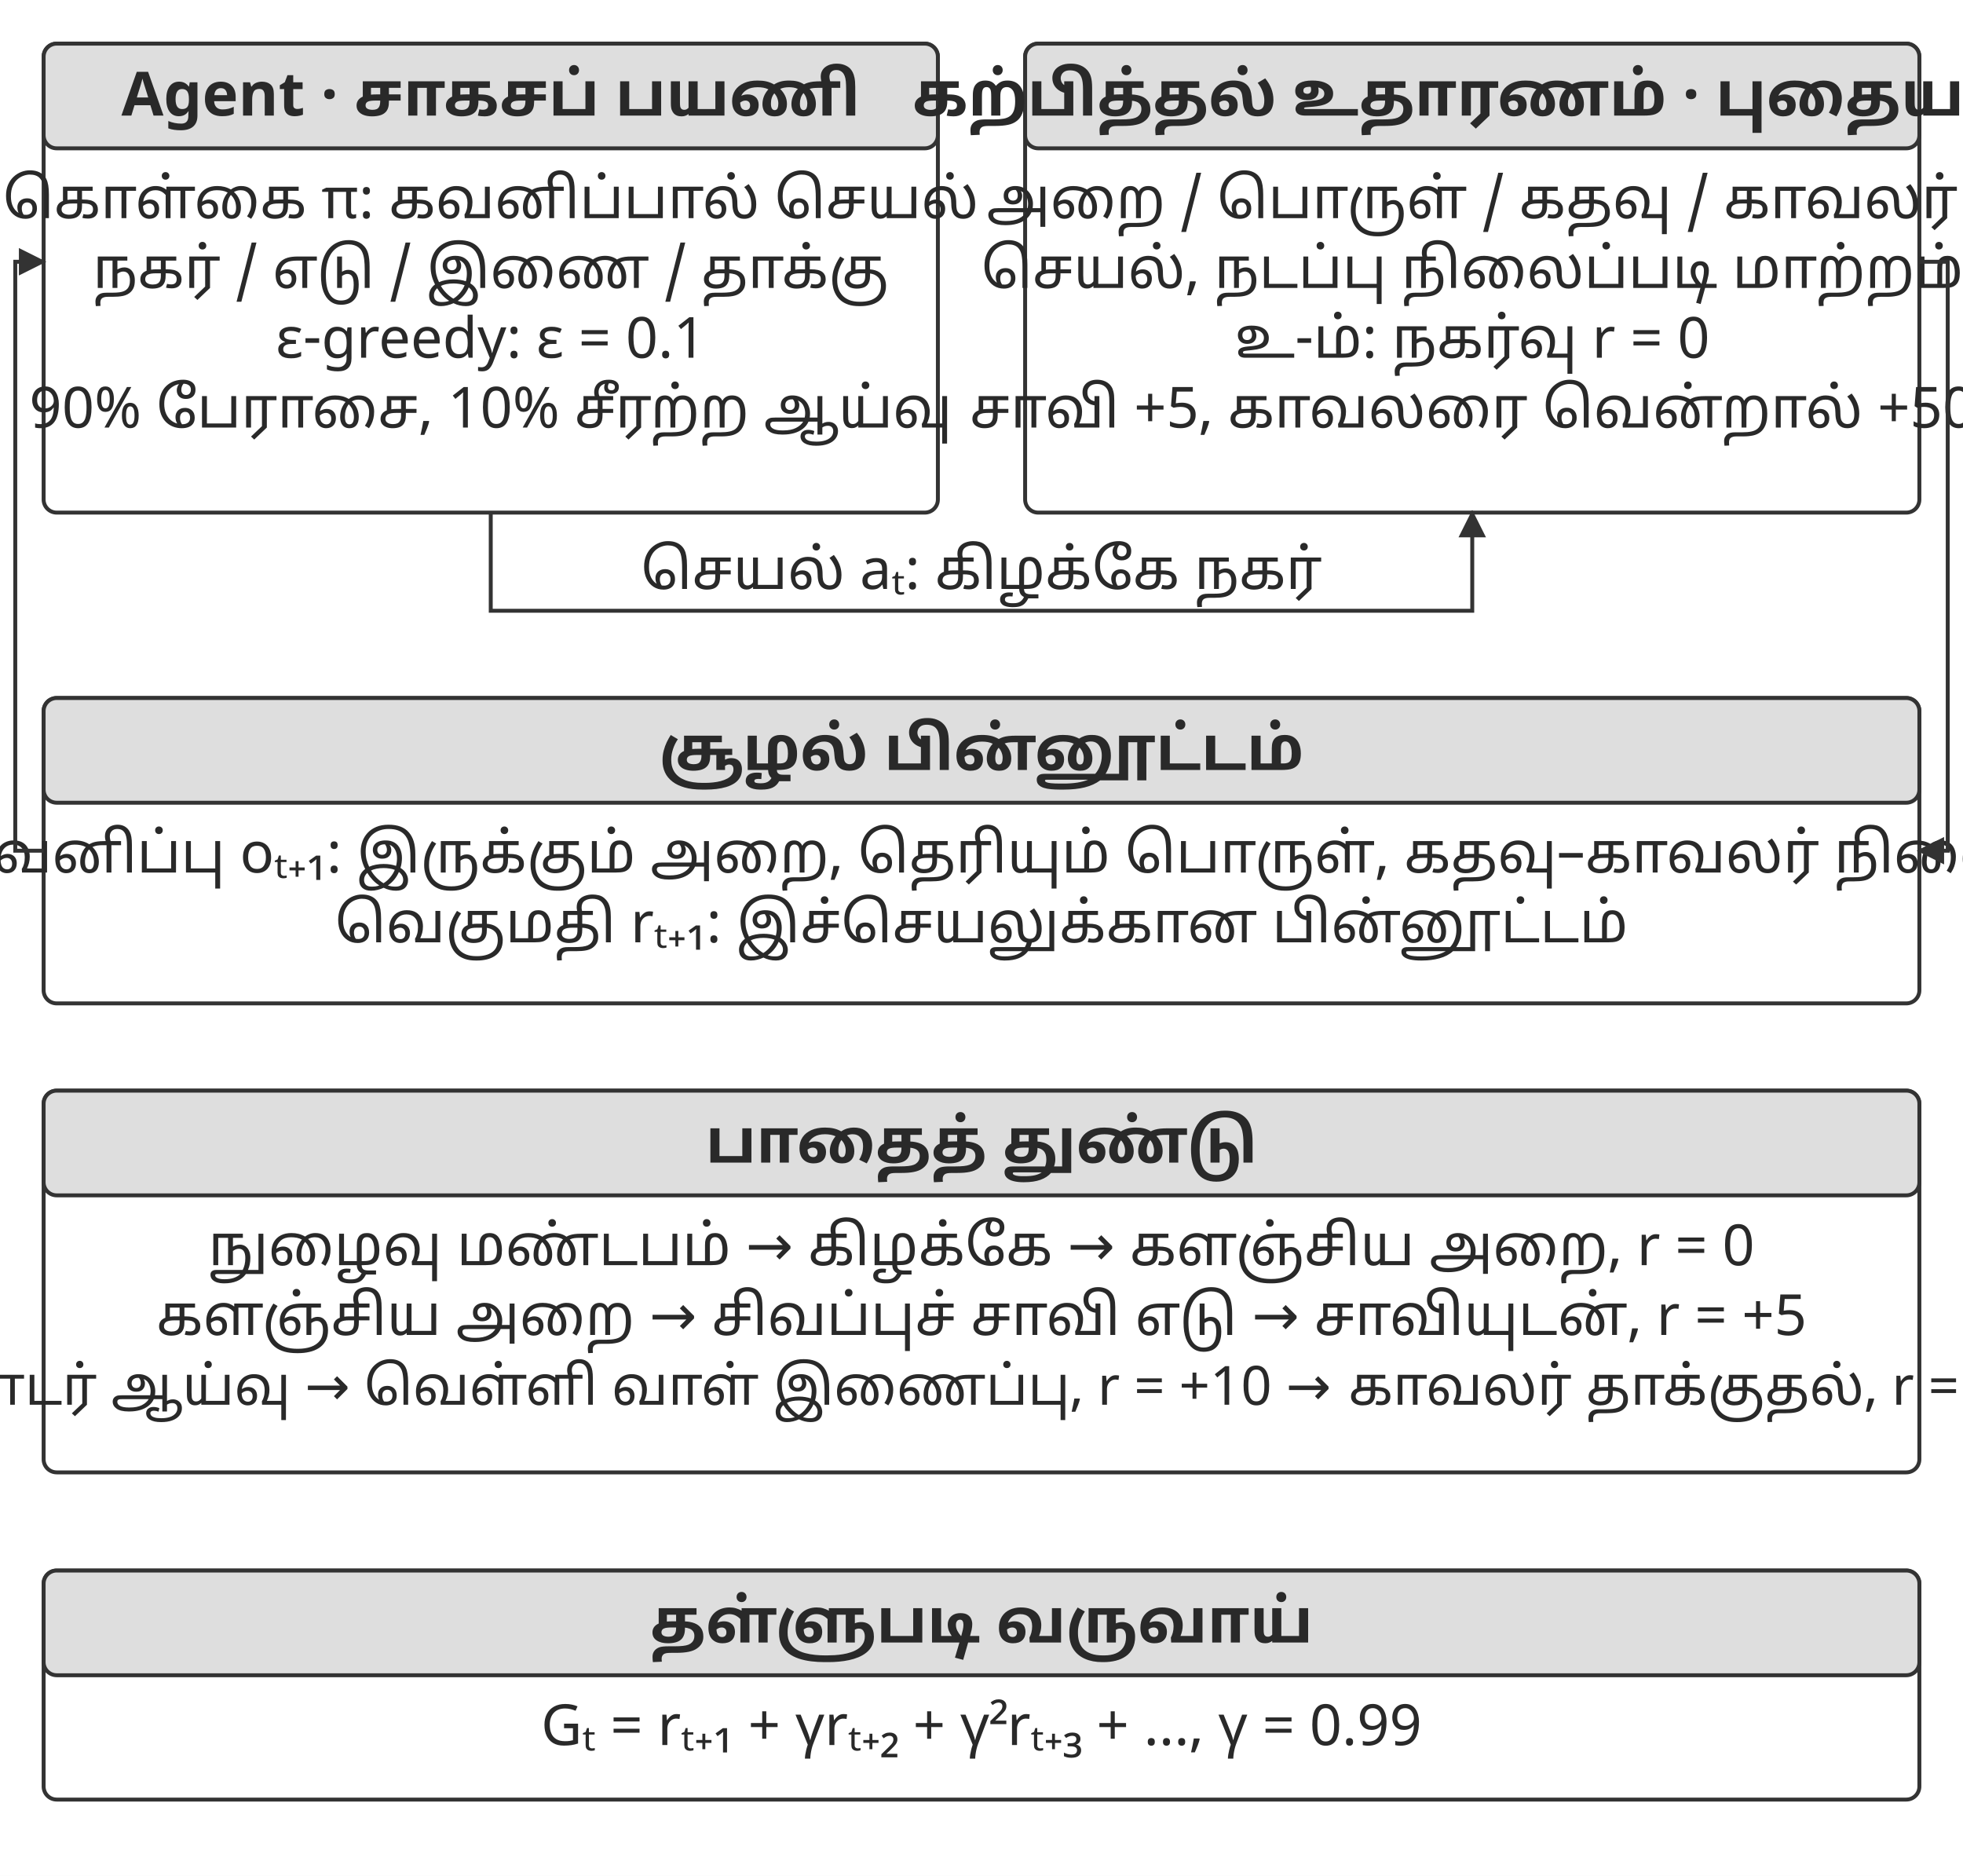
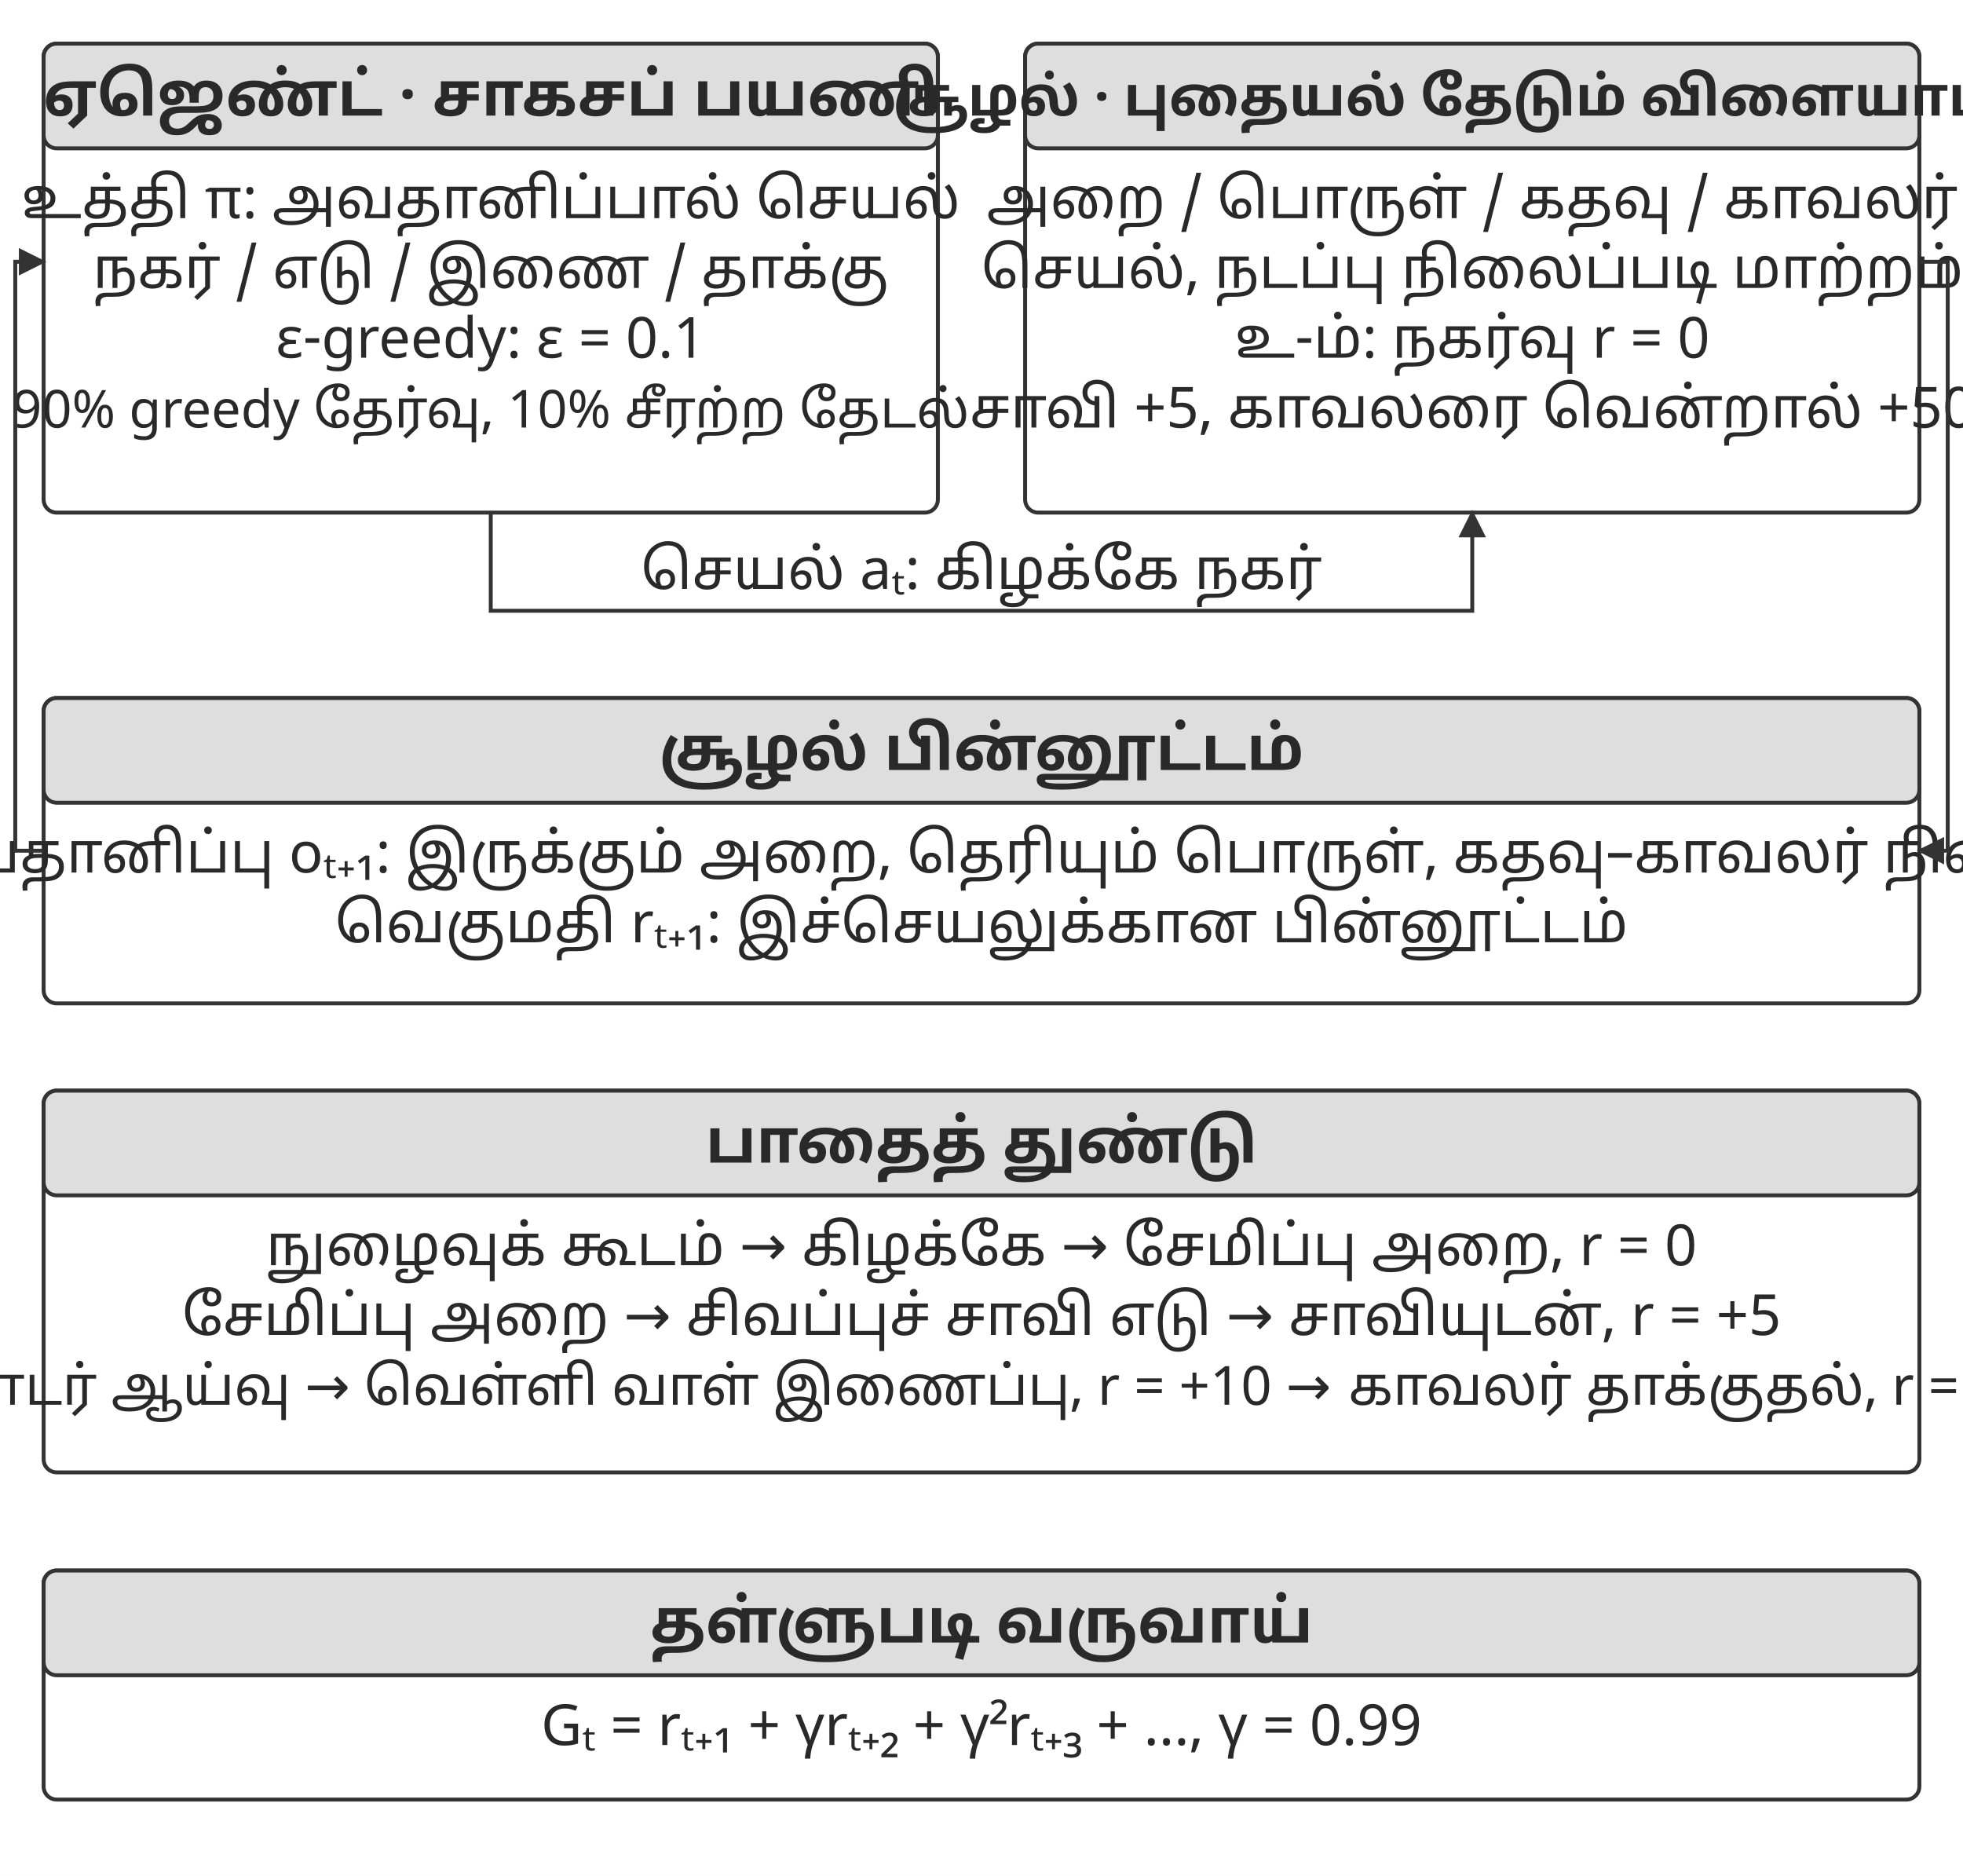
<svg xmlns="http://www.w3.org/2000/svg" width="106.000mm" height="101.289mm" viewBox="0 0 900 860" role="img" aria-labelledby="title desc">
  <defs>
    <marker id="arrow" viewBox="0 0 10 10" refX="9" refY="5" markerWidth="7" markerHeight="7" orient="auto-start-reverse">
      <path d="M0 0 L10 5 L0 10 Z" fill="#333333" />
    </marker>
  </defs>
  <rect width="900" height="860" fill="#ffffff" y="0" />
  <rect x="20" y="20" width="410" height="215" rx="6" fill="#ffffff" stroke="#333333" stroke-width="1.8" />
  <rect x="20" y="20" width="410" height="48" rx="6" fill="#dedede" stroke="#333333" stroke-width="1.8" />
-   <text x="225" y="53" text-anchor="middle" font-family="&quot;Noto Sans Tamil&quot;, &quot;Noto Serif Tamil&quot;, &quot;Tamil Sangam MN&quot;, sans-serif" font-size="28.0" font-weight="700" fill="#292929">Agent · சாகசப் பயணி</text>
-   <text x="225" y="100" text-anchor="middle" font-family="&quot;Noto Sans Tamil&quot;, &quot;Noto Serif Tamil&quot;, &quot;Tamil Sangam MN&quot;, sans-serif" font-size="26.0" font-weight="400" fill="#292929">கொள்கை π: கவனிப்பால் செயல்</text>
+   <text x="225" y="53" text-anchor="middle" font-family="&quot;Noto Sans Tamil&quot;, &quot;Noto Serif Tamil&quot;, &quot;Tamil Sangam MN&quot;, sans-serif" font-size="28.0" font-weight="700" fill="#292929">ஏஜெண்ட் · சாகசப் பயணி</text>
+   <text x="225" y="100" text-anchor="middle" font-family="&quot;Noto Sans Tamil&quot;, &quot;Noto Serif Tamil&quot;, &quot;Tamil Sangam MN&quot;, sans-serif" font-size="26.0" font-weight="400" fill="#292929">உத்தி π: அவதானிப்பால் செயல்</text>
  <text x="225" y="132" text-anchor="middle" font-family="&quot;Noto Sans Tamil&quot;, &quot;Noto Serif Tamil&quot;, &quot;Tamil Sangam MN&quot;, sans-serif" font-size="26.0" font-weight="400" fill="#292929">நகர் / எடு / இணை / தாக்கு</text>
  <text x="225" y="164" text-anchor="middle" font-family="&quot;Noto Sans Tamil&quot;, &quot;Noto Serif Tamil&quot;, &quot;Tamil Sangam MN&quot;, sans-serif" font-size="26.0" font-weight="400" fill="#292929">ε-greedy: ε = 0.1</text>
-   <text x="225" y="196" text-anchor="middle" font-family="&quot;Noto Sans Tamil&quot;, &quot;Noto Serif Tamil&quot;, &quot;Tamil Sangam MN&quot;, sans-serif" font-size="26.0" font-weight="400" fill="#292929">90% பேராசை, 10% சீரற்ற ஆய்வு</text>
+   <text x="225" y="196" text-anchor="middle" font-family="&quot;Noto Sans Tamil&quot;, &quot;Noto Serif Tamil&quot;, &quot;Tamil Sangam MN&quot;, sans-serif" font-size="24" font-weight="400" fill="#292929">90% greedy தேர்வு, 10% சீரற்ற தேடல்</text>
  <rect x="470" y="20" width="410" height="215" rx="6" fill="#ffffff" stroke="#333333" stroke-width="1.8" />
  <rect x="470" y="20" width="410" height="48" rx="6" fill="#dedede" stroke="#333333" stroke-width="1.8" />
-   <text x="675" y="53" text-anchor="middle" font-family="&quot;Noto Sans Tamil&quot;, &quot;Noto Serif Tamil&quot;, &quot;Tamil Sangam MN&quot;, sans-serif" font-size="28.0" font-weight="700" fill="#292929">கற்பித்தல் உதாரணம் · புதையல்</text>
+   <text x="675" y="53" text-anchor="middle" font-family="&quot;Noto Sans Tamil&quot;, &quot;Noto Serif Tamil&quot;, &quot;Tamil Sangam MN&quot;, sans-serif" font-size="25" font-weight="700" fill="#292929">சூழல் · புதையல் தேடும் விளையாட்டு</text>
  <text x="675" y="100" text-anchor="middle" font-family="&quot;Noto Sans Tamil&quot;, &quot;Noto Serif Tamil&quot;, &quot;Tamil Sangam MN&quot;, sans-serif" font-size="26.0" font-weight="400" fill="#292929">அறை / பொருள் / கதவு / காவலர்</text>
  <text x="675" y="132" text-anchor="middle" font-family="&quot;Noto Sans Tamil&quot;, &quot;Noto Serif Tamil&quot;, &quot;Tamil Sangam MN&quot;, sans-serif" font-size="26.0" font-weight="400" fill="#292929">செயல், நடப்பு நிலைப்படி மாற்றம்</text>
  <text x="675" y="164" text-anchor="middle" font-family="&quot;Noto Sans Tamil&quot;, &quot;Noto Serif Tamil&quot;, &quot;Tamil Sangam MN&quot;, sans-serif" font-size="26.0" font-weight="400" fill="#292929">உ-ம்: நகர்வு r = 0</text>
  <text x="675" y="196" text-anchor="middle" font-family="&quot;Noto Sans Tamil&quot;, &quot;Noto Serif Tamil&quot;, &quot;Tamil Sangam MN&quot;, sans-serif" font-size="26.0" font-weight="400" fill="#292929">சாவி +5, காவலரை வென்றால் +50</text>
  <path d="M225 235 L225 280 L675 280 L675 235" fill="none" stroke="#333333" stroke-width="1.8" marker-end="url(#arrow)" />
  <text x="450" y="270" text-anchor="middle" font-family="&quot;Noto Sans Tamil&quot;, &quot;Noto Serif Tamil&quot;, &quot;Tamil Sangam MN&quot;, sans-serif" font-size="26.0" font-weight="400" fill="#292929">செயல் aₜ: கிழக்கே நகர்</text>
  <rect x="20" y="320" width="860" height="140" rx="6" fill="#ffffff" stroke="#333333" stroke-width="1.8" />
  <rect x="20" y="320" width="860" height="48" rx="6" fill="#dedede" stroke="#333333" stroke-width="1.8" />
  <text x="450" y="353" text-anchor="middle" font-family="&quot;Noto Sans Tamil&quot;, &quot;Noto Serif Tamil&quot;, &quot;Tamil Sangam MN&quot;, sans-serif" font-size="28.0" font-weight="700" fill="#292929">சூழல் பின்னூட்டம்</text>
-   <text x="450" y="400" text-anchor="middle" font-family="&quot;Noto Sans Tamil&quot;, &quot;Noto Serif Tamil&quot;, &quot;Tamil Sangam MN&quot;, sans-serif" font-size="26.0" font-weight="400" fill="#292929">கவனிப்பு oₜ₊₁: இருக்கும் அறை, தெரியும் பொருள், கதவு–காவலர் நிலை</text>
+   <text x="450" y="400" text-anchor="middle" font-family="&quot;Noto Sans Tamil&quot;, &quot;Noto Serif Tamil&quot;, &quot;Tamil Sangam MN&quot;, sans-serif" font-size="26.0" font-weight="400" fill="#292929">அவதானிப்பு oₜ₊₁: இருக்கும் அறை, தெரியும் பொருள், கதவு–காவலர் நிலை</text>
  <text x="450" y="432" text-anchor="middle" font-family="&quot;Noto Sans Tamil&quot;, &quot;Noto Serif Tamil&quot;, &quot;Tamil Sangam MN&quot;, sans-serif" font-size="26.0" font-weight="400" fill="#292929">வெகுமதி rₜ₊₁: இச்செயலுக்கான பின்னூட்டம்</text>
  <path d="M880 120 L893 120 L893 390 L880 390" fill="none" stroke="#333333" stroke-width="1.8" marker-end="url(#arrow)" />
  <path d="M20 390 L7 390 L7 120 L20 120" fill="none" stroke="#333333" stroke-width="1.8" marker-end="url(#arrow)" />
  <rect x="20" y="500" width="860" height="175" rx="6" fill="#ffffff" stroke="#333333" stroke-width="1.8" />
  <rect x="20" y="500" width="860" height="48" rx="6" fill="#dedede" stroke="#333333" stroke-width="1.8" />
  <text x="450" y="533" text-anchor="middle" font-family="&quot;Noto Sans Tamil&quot;, &quot;Noto Serif Tamil&quot;, &quot;Tamil Sangam MN&quot;, sans-serif" font-size="28.0" font-weight="700" fill="#292929">பாதைத் துண்டு</text>
-   <text x="450" y="580" text-anchor="middle" font-family="&quot;Noto Sans Tamil&quot;, &quot;Noto Serif Tamil&quot;, &quot;Tamil Sangam MN&quot;, sans-serif" font-size="26.0" font-weight="400" fill="#292929">நுழைவு மண்டபம் → கிழக்கே → களஞ்சிய அறை, r = 0</text>
-   <text x="450" y="612" text-anchor="middle" font-family="&quot;Noto Sans Tamil&quot;, &quot;Noto Serif Tamil&quot;, &quot;Tamil Sangam MN&quot;, sans-serif" font-size="26.0" font-weight="400" fill="#292929">களஞ்சிய அறை → சிவப்புச் சாவி எடு → சாவியுடன், r = +5</text>
+   <text x="450" y="580" text-anchor="middle" font-family="&quot;Noto Sans Tamil&quot;, &quot;Noto Serif Tamil&quot;, &quot;Tamil Sangam MN&quot;, sans-serif" font-size="26.0" font-weight="400" fill="#292929">நுழைவுக் கூடம் → கிழக்கே → சேமிப்பு அறை, r = 0</text>
+   <text x="450" y="612" text-anchor="middle" font-family="&quot;Noto Sans Tamil&quot;, &quot;Noto Serif Tamil&quot;, &quot;Tamil Sangam MN&quot;, sans-serif" font-size="26.0" font-weight="400" fill="#292929">சேமிப்பு அறை → சிவப்புச் சாவி எடு → சாவியுடன், r = +5</text>
  <text x="450" y="644" text-anchor="middle" font-family="&quot;Noto Sans Tamil&quot;, &quot;Noto Serif Tamil&quot;, &quot;Tamil Sangam MN&quot;, sans-serif" font-size="24.8" font-weight="400" fill="#292929">தொடர் ஆய்வு → வெள்ளி வாள் இணைப்பு, r = +10 → காவலர் தாக்குதல், r = +50</text>
  <rect x="20" y="720" width="860" height="105" rx="6" fill="#ffffff" stroke="#333333" stroke-width="1.8" />
  <rect x="20" y="720" width="860" height="48" rx="6" fill="#dedede" stroke="#333333" stroke-width="1.8" />
  <text x="450" y="753" text-anchor="middle" font-family="&quot;Noto Sans Tamil&quot;, &quot;Noto Serif Tamil&quot;, &quot;Tamil Sangam MN&quot;, sans-serif" font-size="28.0" font-weight="700" fill="#292929">தள்ளுபடி வருவாய்</text>
  <text x="450" y="800" text-anchor="middle" font-family="&quot;Noto Sans Tamil&quot;, &quot;Noto Serif Tamil&quot;, &quot;Tamil Sangam MN&quot;, sans-serif" font-size="26.0" font-weight="400" fill="#292929">Gₜ = rₜ₊₁ + γrₜ₊₂ + γ²rₜ₊₃ + …, γ = 0.99</text>
  <defs />
</svg>
